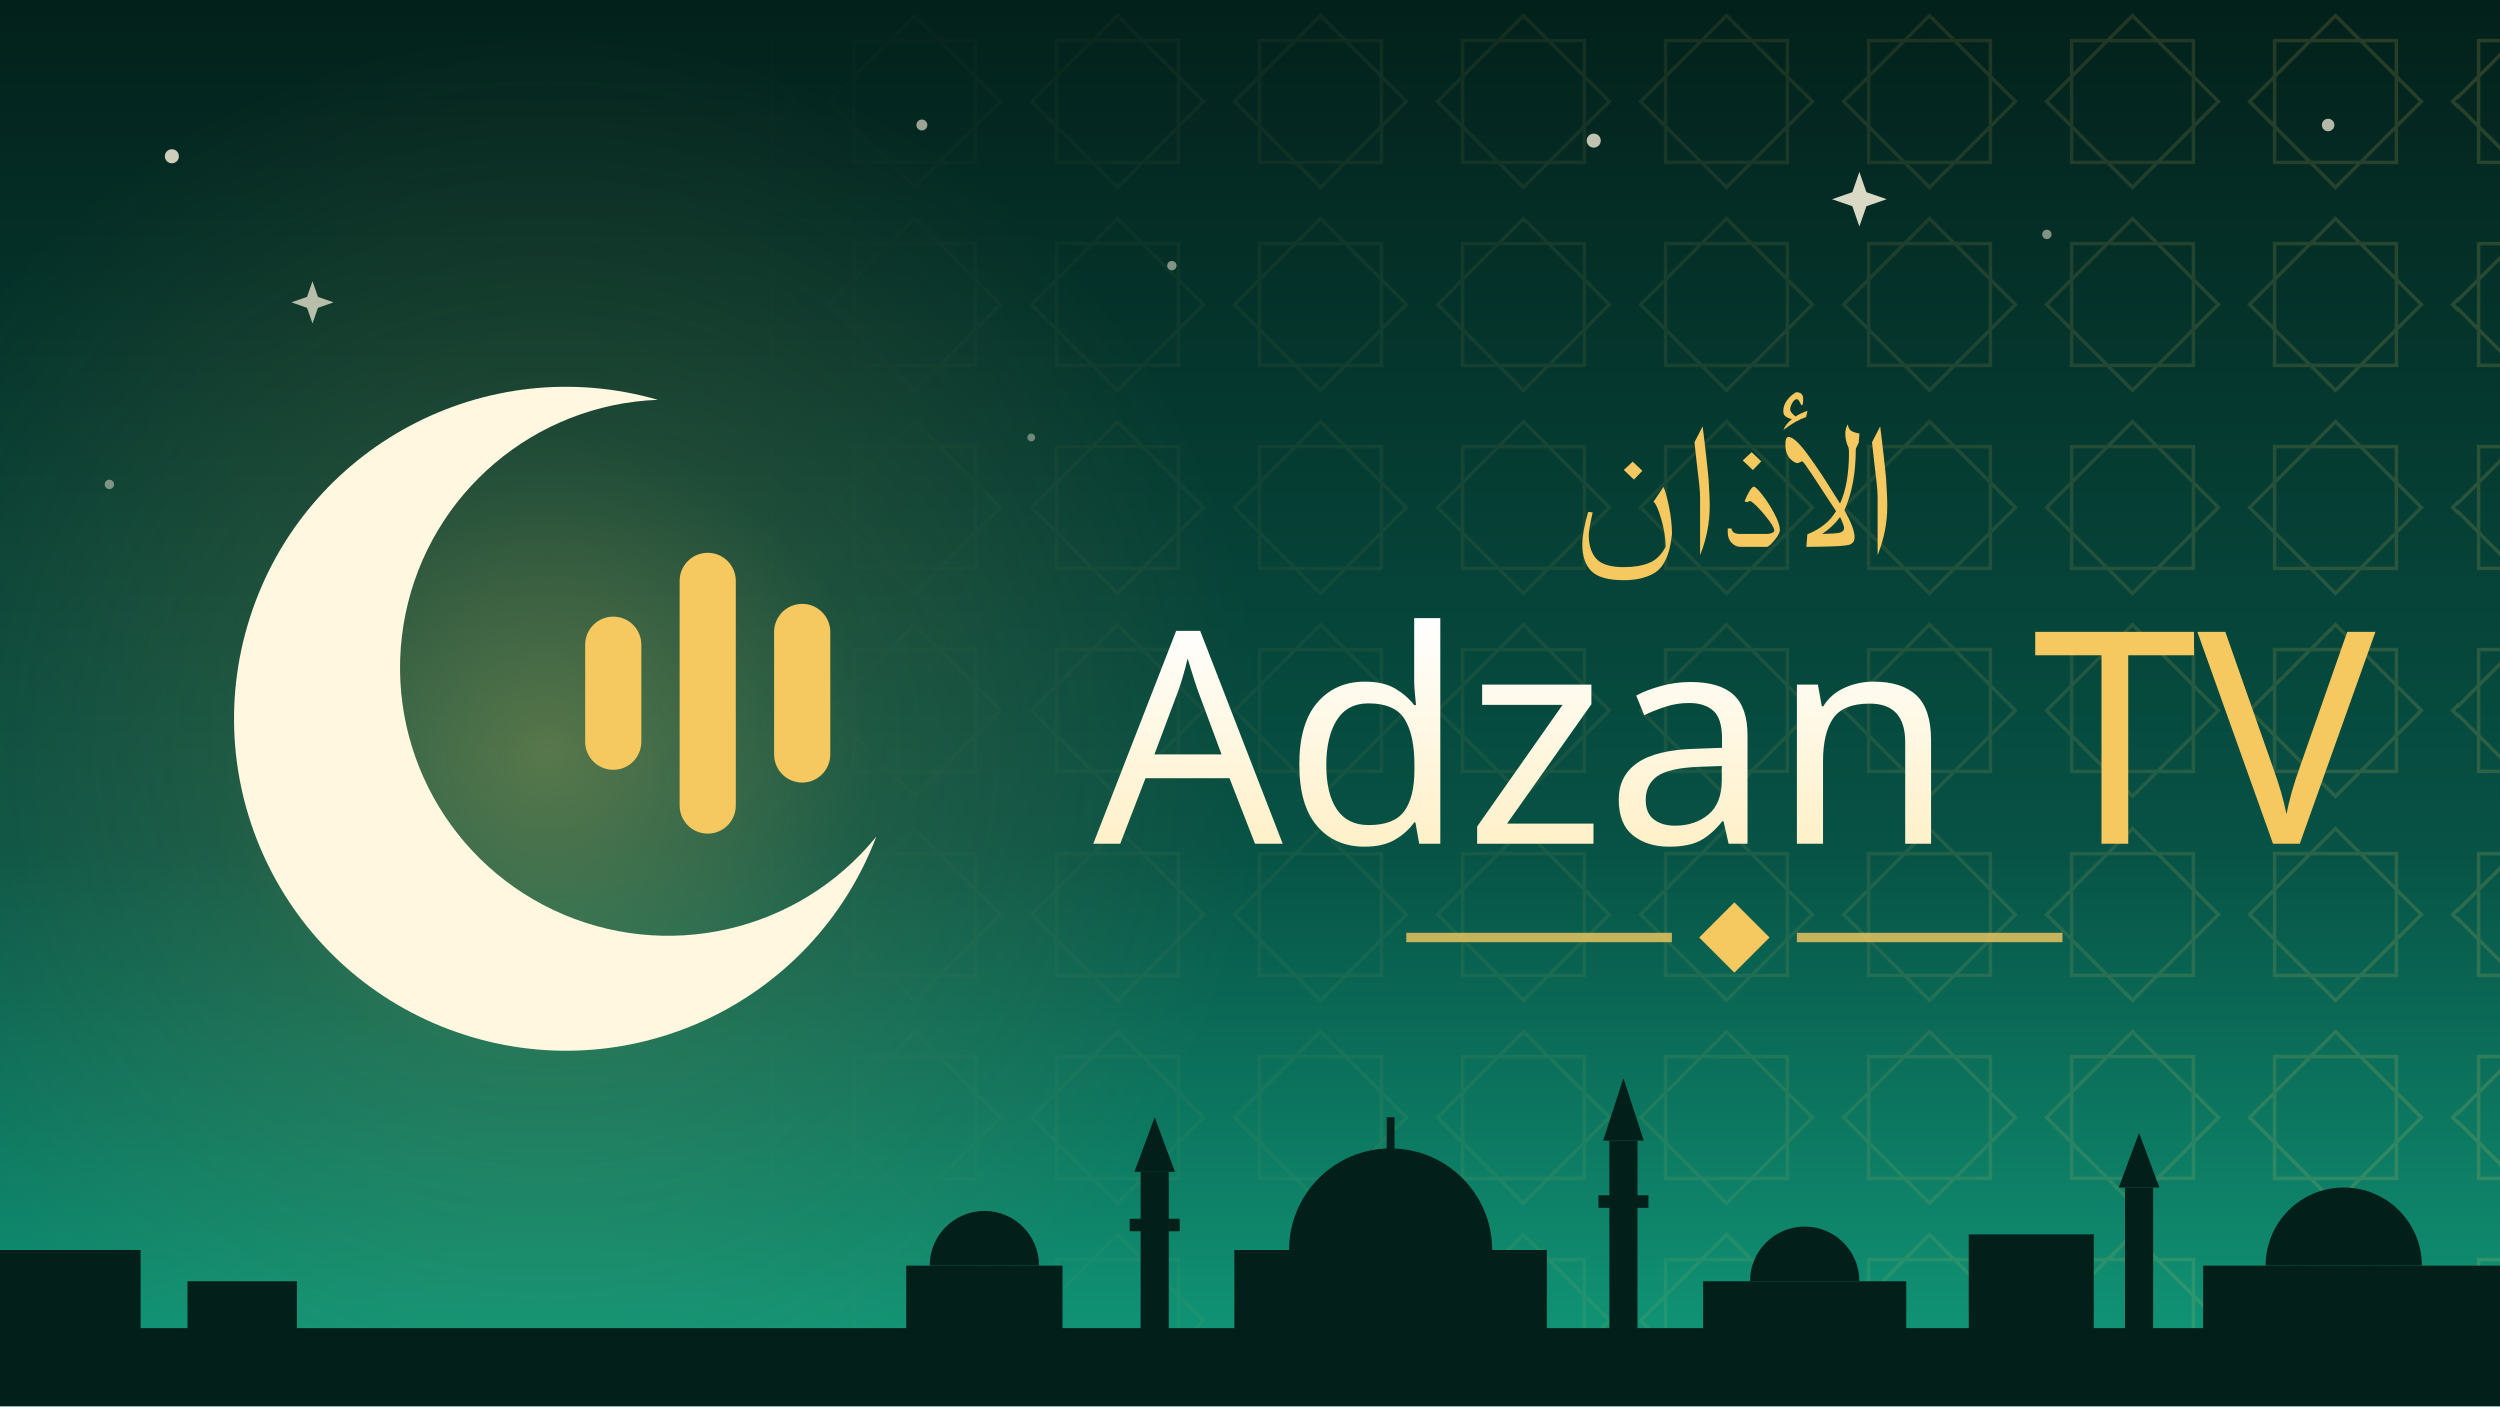
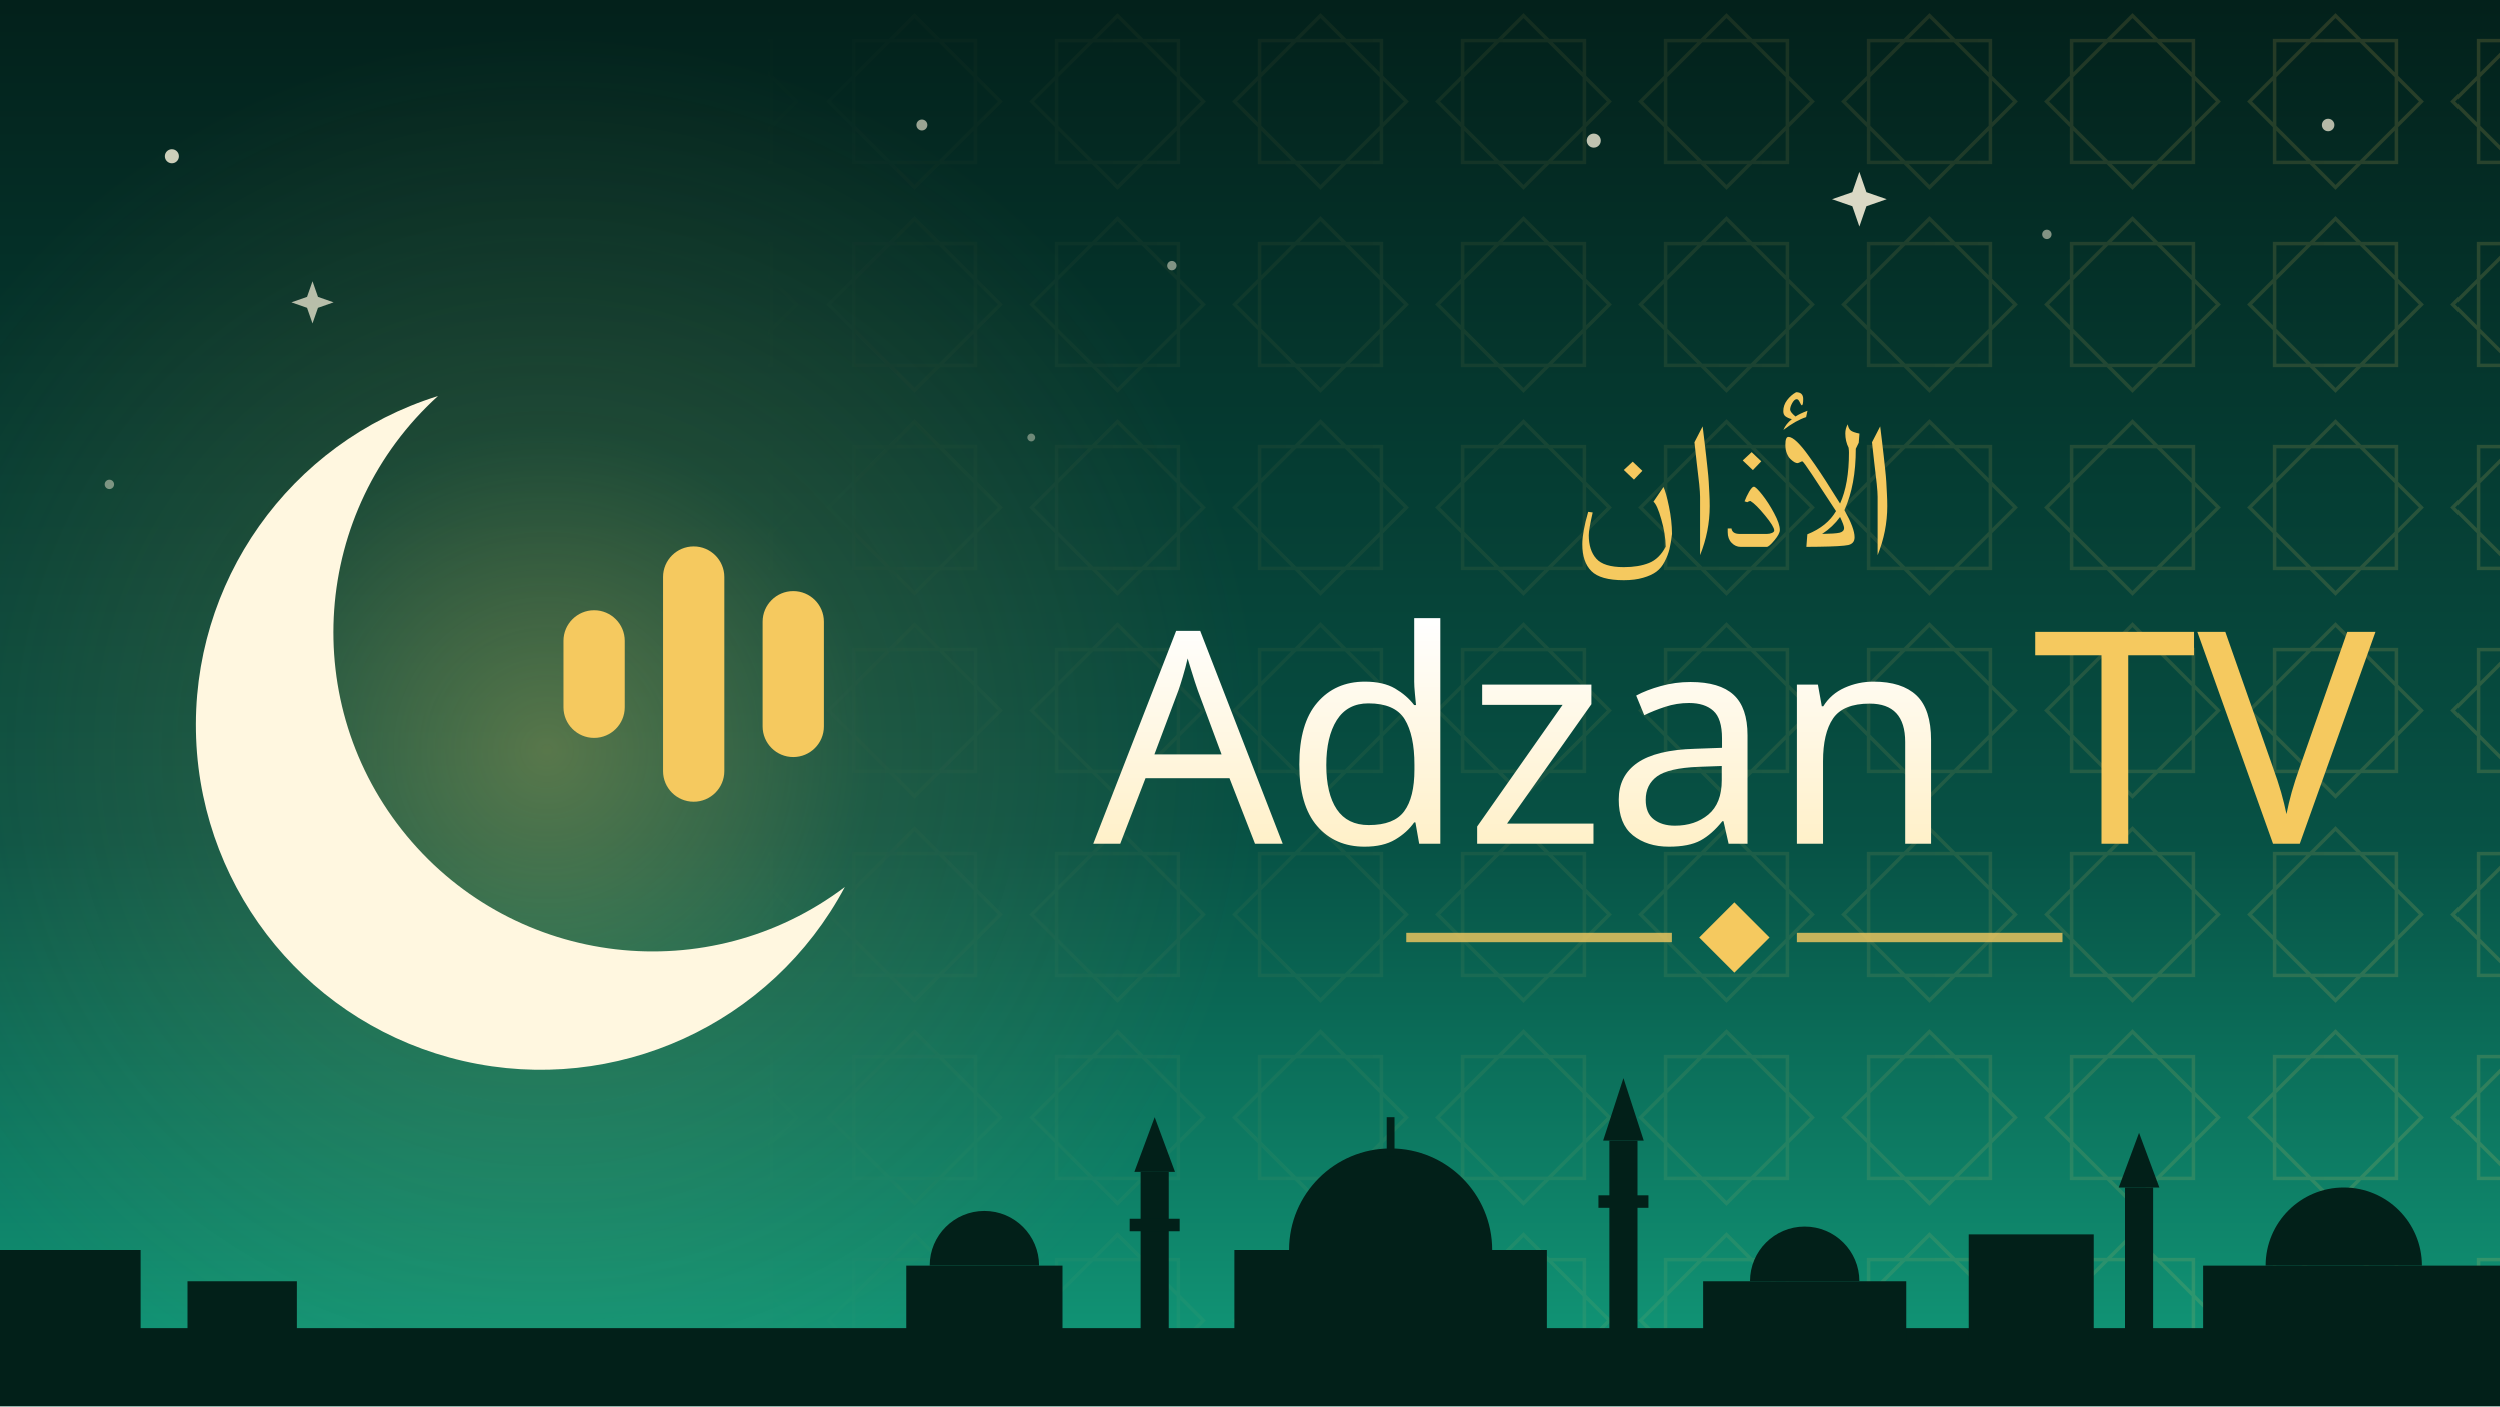
<svg xmlns="http://www.w3.org/2000/svg" width="640" height="360" viewBox="0 0 320 180">
  <defs>
    <style>@font-face { font-family: "Amiri"; src: url("../../app/src/main/res/font/amiri.ttf"); }</style>
    <linearGradient id="sky" x1="0" y1="0" x2="0" y2="1">
      <stop offset="0" stop-color="#03211B" />
      <stop offset="0.6" stop-color="#075245" />
      <stop offset="1" stop-color="#129C7B" />
    </linearGradient>
    <radialGradient id="halo" gradientUnits="userSpaceOnUse" cx="70" cy="96" r="92">
      <stop offset="0" stop-color="#F5C95F" stop-opacity="0.34" />
      <stop offset="0.45" stop-color="#F5C95F" stop-opacity="0.10" />
      <stop offset="1" stop-color="#F5C95F" stop-opacity="0" />
    </radialGradient>
    <linearGradient id="gold" gradientUnits="userSpaceOnUse" x1="54" y1="37" x2="54" y2="78">
      <stop offset="0" stop-color="#F7E4AE" />
      <stop offset="0.5" stop-color="#F5C95F" />
      <stop offset="1" stop-color="#A98541" />
    </linearGradient>
    <linearGradient id="word" x1="0" y1="0" x2="0" y2="1">
      <stop offset="0" stop-color="#FFFFFF" />
      <stop offset="1" stop-color="#FFF0C8" />
    </linearGradient>
    <pattern id="khatam" width="26" height="26" patternUnits="userSpaceOnUse">
      <path d="M13,2 L24,13 L13,24 L2,13 Z M5.2,5.2 H20.8 V20.8 H5.2 Z" fill="none" stroke="#F5C95F" stroke-width="0.45" />
    </pattern>
    <linearGradient id="fade" x1="0" y1="0" x2="1" y2="0">
      <stop offset="0.3" stop-color="#fff" stop-opacity="0" />
      <stop offset="1" stop-color="#fff" stop-opacity="0.16" />
    </linearGradient>
    <mask id="m">
      <rect width="320" height="180" fill="url(#fade)" />
    </mask>
    <linearGradient id="c8-linear-gradient-1" x1="0" y1="0" x2="320" y2="180" gradientUnits="userSpaceOnUse">
      <stop offset="0" stop-color="#129c7b" />
      <stop offset="1" stop-color="#053b31" />
    </linearGradient>
  </defs>
  <rect width="320" height="180" fill="url(#sky)" />
  <rect width="320" height="180" fill="url(#khatam)" mask="url(#m)" />
  <rect width="320" height="180" fill="url(#halo)" />
  <g fill="#FFF7E0">
    <circle cx="22" cy="20" r="0.9" opacity="0.8" />
    <circle cx="118" cy="16" r="0.7" opacity="0.6" />
    <circle cx="150" cy="34" r="0.6" opacity="0.5" />
    <circle cx="204" cy="18" r="0.9" opacity="0.75" />
    <circle cx="262" cy="30" r="0.6" opacity="0.5" />
    <circle cx="298" cy="16" r="0.8" opacity="0.7" />
    <circle cx="14" cy="62" r="0.6" opacity="0.45" />
    <circle cx="132" cy="56" r="0.5" opacity="0.4" />
    <path d="M238,22 l0.9,2.6 l2.6,0.9 l-2.6,0.9 l-0.9,2.6 l-0.9,-2.6 l-2.6,-0.9 l2.6,-0.9 z" opacity="0.85" />
    <path d="M40,36 l0.7,2 l2,0.7 l-2,0.7 l-0.7,2 l-0.7,-2 l-2,-0.7 l2,-0.7 z" opacity="0.7" />
  </g>
  <g fill="#022019">
    <rect x="0" y="170" width="320" height="10" />
    <rect x="0" y="160" width="18" height="12" />
    <rect x="24" y="164" width="14" height="8" />
    <rect x="116" y="162" width="20" height="10" />
    <path d="M119,162 a7,7 0 0 1 14,0 z" />
    <rect x="146" y="150" width="3.6" height="22" />
    <path d="M145.2,150 l2.6,-7 l2.6,7 z" />
    <rect x="144.6" y="156" width="6.4" height="1.6" />
    <rect x="158" y="160" width="40" height="12" />
    <path d="M165,160 a13,13 0 0 1 26,0 z" />
    <rect x="177.5" y="143" width="1" height="5" />
    <rect x="206" y="146" width="3.6" height="26" />
    <path d="M205.2,146 l2.6,-8 l2.6,8 z" />
    <rect x="204.6" y="153" width="6.4" height="1.6" />
    <rect x="218" y="164" width="26" height="8" />
    <path d="M224,164 a7,7 0 0 1 14,0 z" />
    <rect x="252" y="158" width="16" height="14" />
    <rect x="272" y="152" width="3.6" height="20" />
    <path d="M271.2,152 l2.6,-7 l2.6,7 z" />
    <rect x="282" y="162" width="38" height="10" />
    <path d="M290,162 a10,10 0 0 1 20,0 z" />
  </g>
  <g transform="translate(70 92) scale(0.86) translate(-74 -90)">
-     <path id="_8_crescent" data-name="8 crescent" d="M90.521 42.53 C64.812 35.127 37.882 49.533 29.774 75.028 C21.665 100.522 35.324 127.839 60.585 136.647 C85.846 145.455 113.529 132.554 123.03 107.545 C111.446 121.818 91.609 126.33 74.991 118.471 C58.373 110.612 49.275 92.417 52.958 74.407 C56.641 56.397 72.151 43.234 90.521 42.53 Z" fill="#fff7e0" />
-     <path id="_8_bar_1" data-name="8 bar 1" d="M83.88 74.8 L83.88 74.8 C86.189 74.8 88.06 76.671 88.06 78.98 L88.06 93.42 C88.06 95.729 86.189 97.6 83.88 97.6 L83.88 97.6 C81.571 97.6 79.7 95.729 79.7 93.42 L79.7 78.98 C79.7 76.671 81.571 74.8 83.88 74.8 Z" fill="#f5c95f" />
-     <path id="_8_bar_2" data-name="8 bar 2" d="M97.94 65.3 L97.94 65.3 C100.249 65.3 102.12 67.171 102.12 69.48 L102.12 102.92 C102.12 105.229 100.249 107.1 97.94 107.1 L97.94 107.1 C95.631 107.1 93.76 105.229 93.76 102.92 L93.76 69.48 C93.76 67.171 95.631 65.3 97.94 65.3 Z" fill="#f5c95f" />
-     <path id="_8_bar_3" data-name="8 bar 3" d="M112 72.9 L112 72.9 C114.309 72.9 116.18 74.771 116.18 77.08 L116.18 95.32 C116.18 97.629 114.309 99.5 112 99.5 L112 99.5 C109.691 99.5 107.82 97.629 107.82 95.32 L107.82 77.08 C107.82 74.771 109.691 72.9 112 72.9 Z" fill="#f5c95f" />
+     <g transform="translate(-28.6 -12.6) scale(1.9)">
+       <path d="M45.47,28.72 A27.0,27.0 0 1 0 77.34,67.18 A25.0,25.0 0 0 1 45.47,28.72 Z" fill="#fff7e0" />
+       <path d="M55.30,47.90 a2.40,2.40 0 0 1 4.80,0 v5.20 a2.40,2.40 0 0 1 -4.80,0 z M63.10,42.90 a2.40,2.40 0 0 1 4.80,0 v15.20 a2.40,2.40 0 0 1 -4.80,0 z M70.90,46.40 a2.40,2.40 0 0 1 4.80,0 v8.20 a2.40,2.40 0 0 1 -4.80,0 z" fill="#f5c95f" />
+     </g>
  </g>
  <text x="222" y="70" text-anchor="middle" font-family="Amiri, serif" font-size="22" fill="#F5C95F" direction="rtl">الأذان</text>
  <text x="222" y="108" text-anchor="middle" font-family="'Avenir Next', sans-serif" font-size="38" fill="url(#word)">Adzan <tspan fill="#F5C95F">TV</tspan>
  </text>
  <g fill="#F5C95F">
    <rect x="180" y="119.4" width="34" height="1.2" opacity="0.8" />
    <rect x="230" y="119.4" width="34" height="1.2" opacity="0.8" />
    <path d="M222,115.5 l4.5,4.5 l-4.5,4.5 l-4.5,-4.5 z" />
  </g>
</svg>
